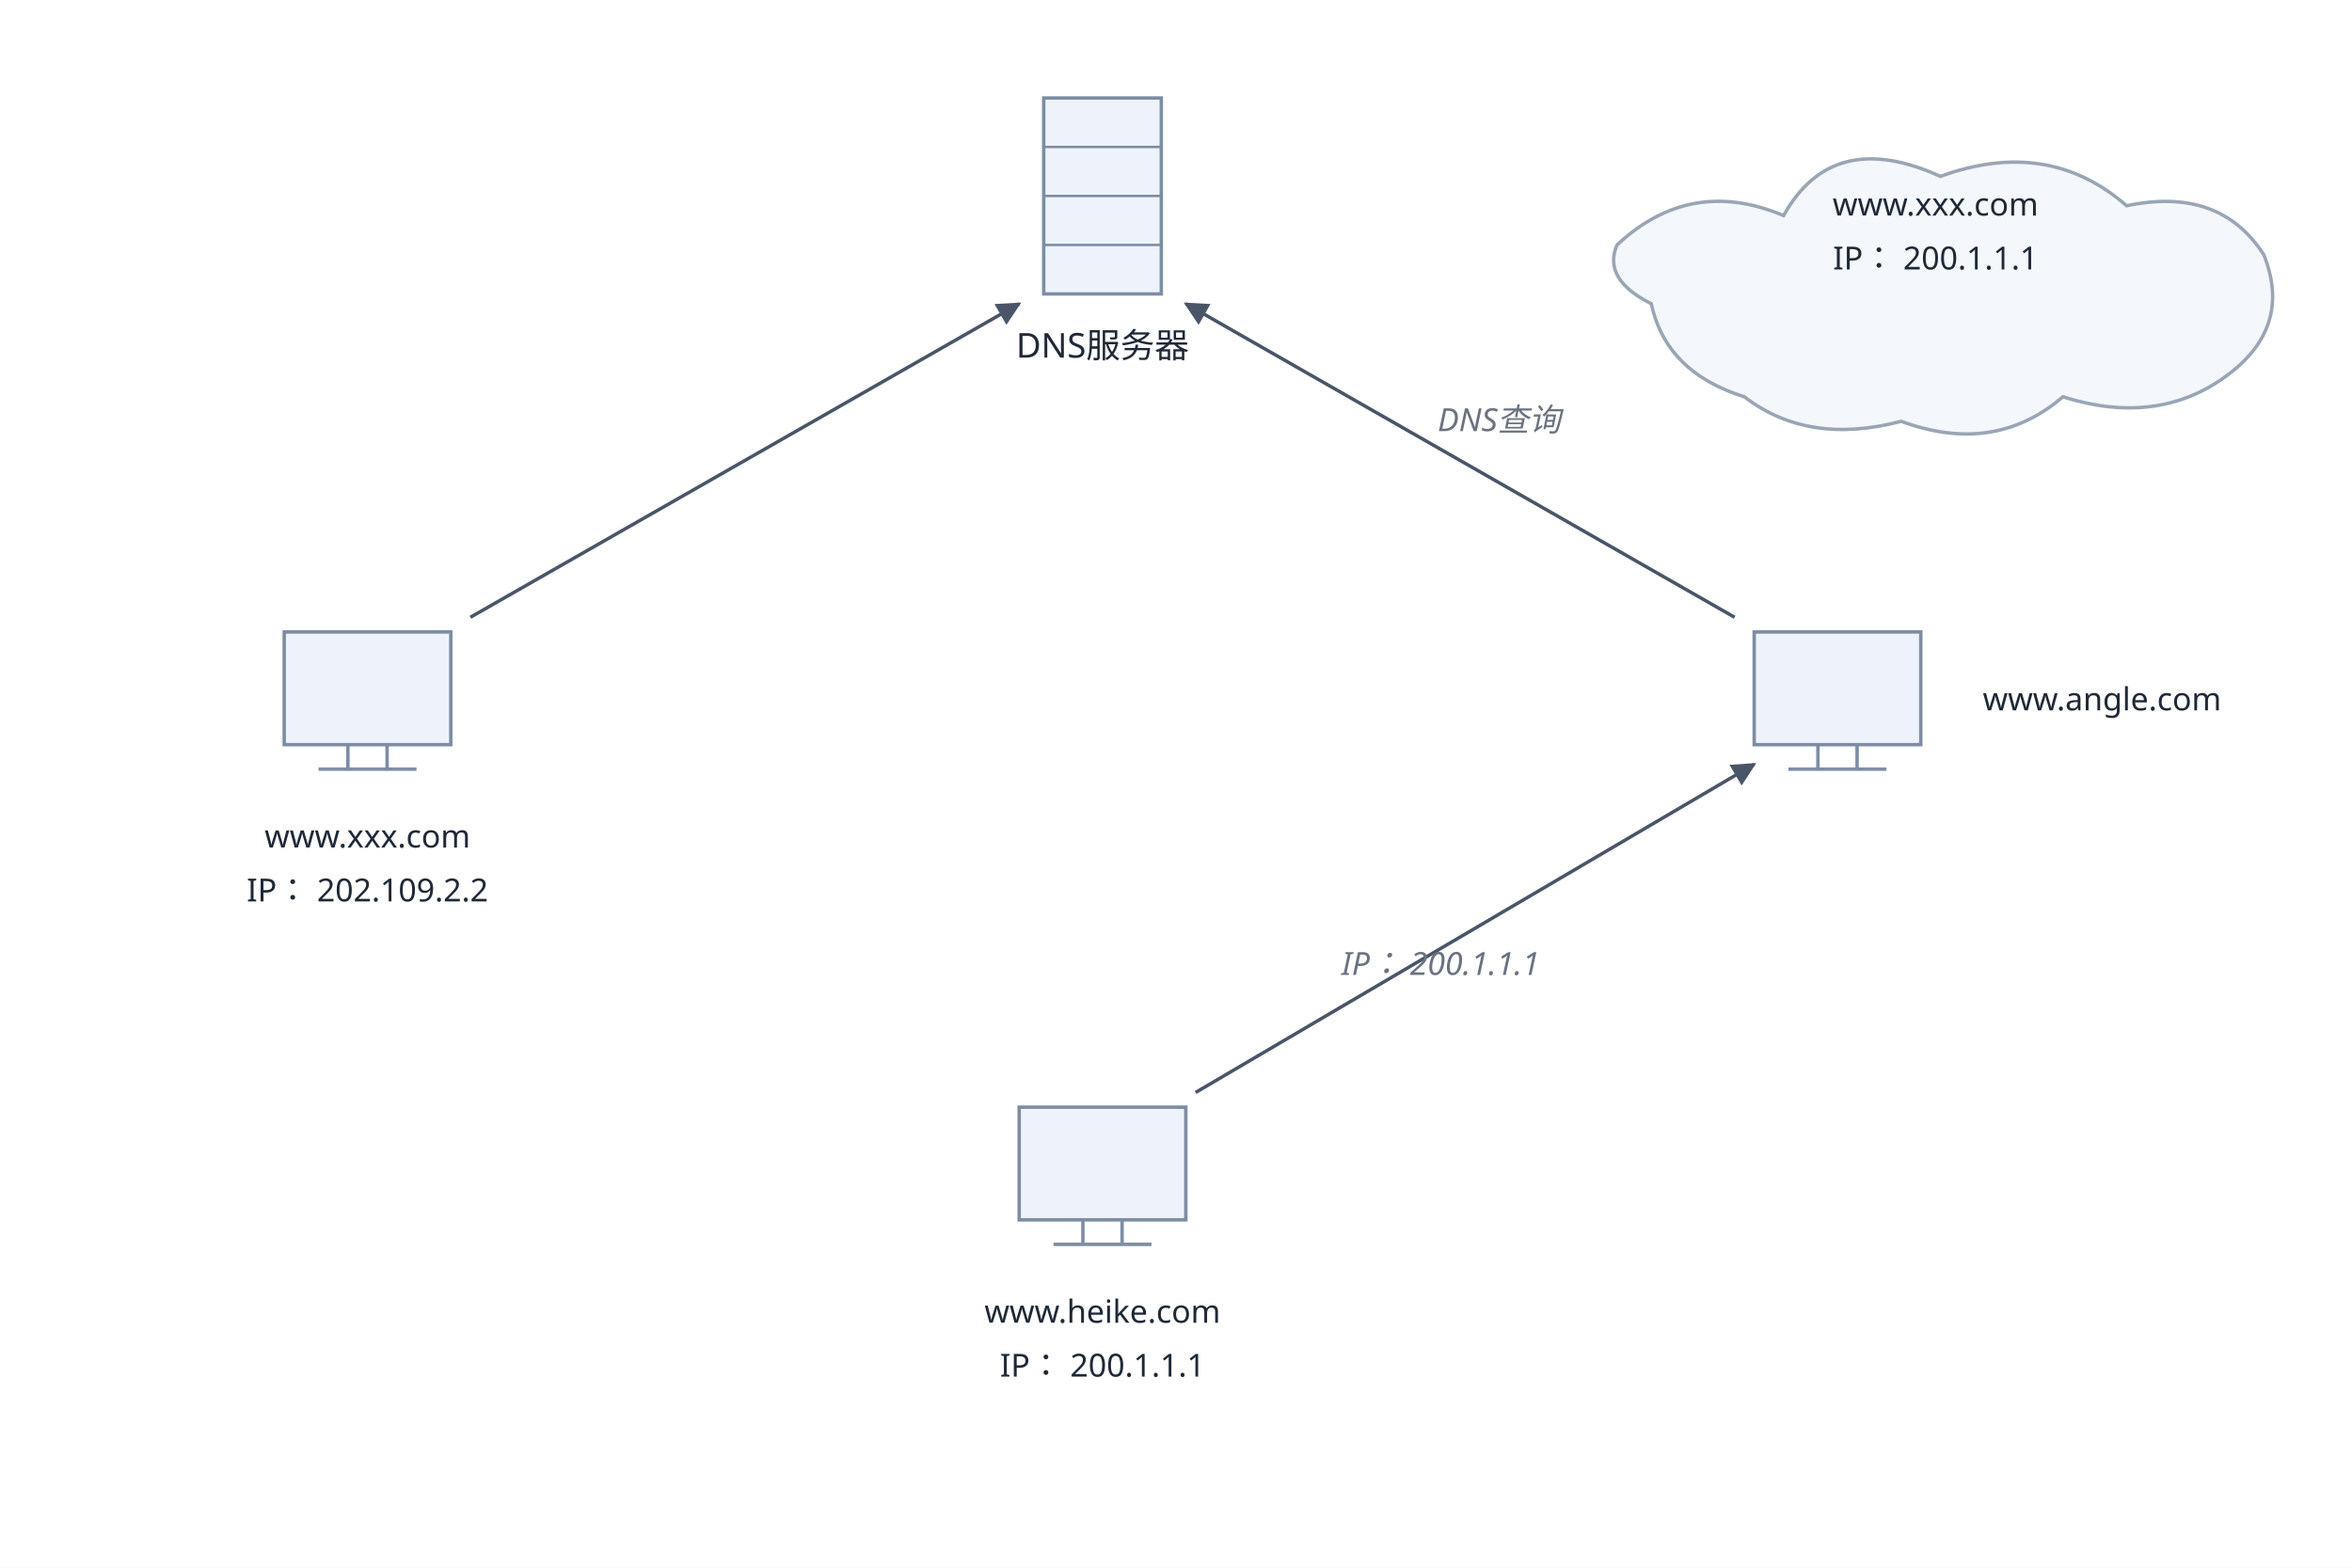
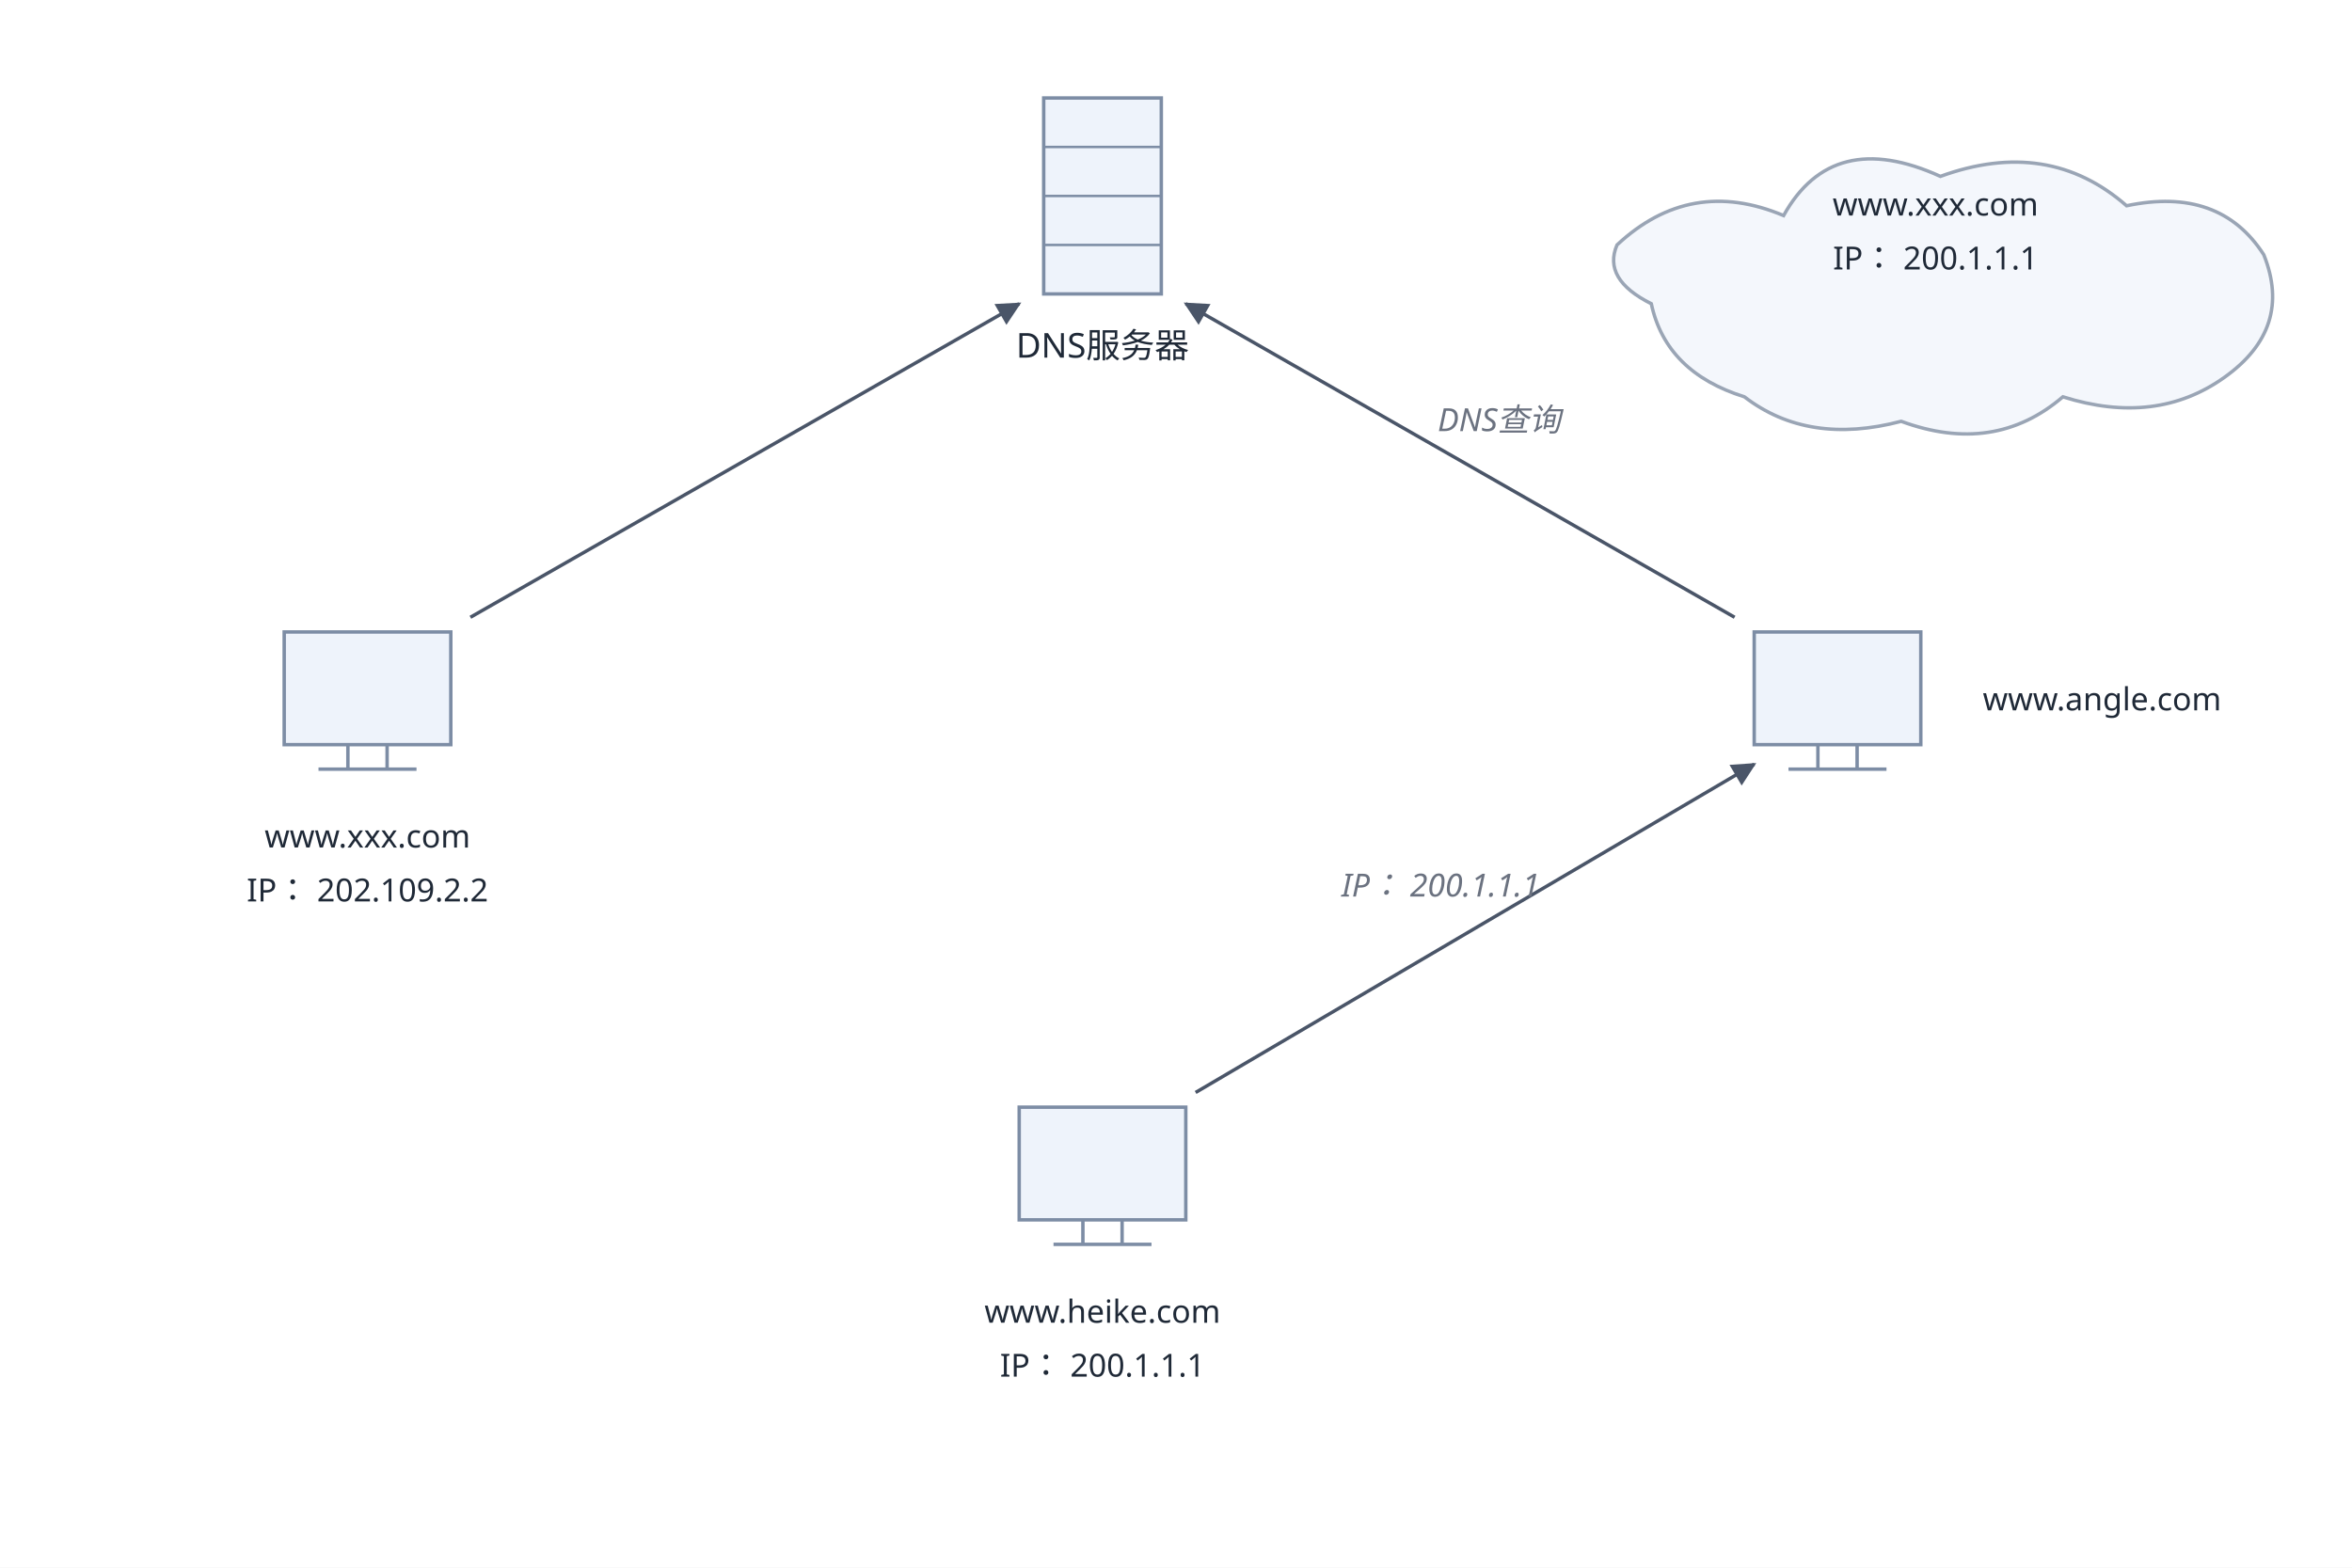
<svg xmlns="http://www.w3.org/2000/svg" width="960" height="640" viewBox="0 0 960 640" font-family="sans-serif">
  <rect width="960" height="640" fill="#ffffff" />
  <defs>
    <marker id="arr" viewBox="0 0 10 10" refX="9" refY="5" markerWidth="7" markerHeight="7" orient="auto">
      <path d="M 0 0 L 10 5 L 0 10 Z" fill="#4a5568" />
    </marker>
    <g id="pc">
      <rect x="-34" y="0" width="68" height="46" fill="#eef3fb" stroke="#7d8da5" stroke-width="1.4" />
      <line x1="-8" y1="46" x2="-8" y2="56" stroke="#7d8da5" stroke-width="1.4" />
      <line x1="8" y1="46" x2="8" y2="56" stroke="#7d8da5" stroke-width="1.4" />
      <line x1="-20" y1="56" x2="20" y2="56" stroke="#7d8da5" stroke-width="1.4" />
    </g>
    <g id="srv">
      <rect x="-24" y="0" width="48" height="80" fill="#eef3fb" stroke="#7d8da5" stroke-width="1.4" />
      <line x1="-24" y1="20" x2="24" y2="20" stroke="#7d8da5" stroke-width="1" />
      <line x1="-24" y1="40" x2="24" y2="40" stroke="#7d8da5" stroke-width="1" />
      <line x1="-24" y1="60" x2="24" y2="60" stroke="#7d8da5" stroke-width="1" />
    </g>
  </defs>
  <use href="#srv" x="450" y="40" />
  <text x="450" y="146" text-anchor="middle" font-size="14" fill="#1f2937">DNS服务器</text>
  <use href="#pc" x="150" y="258" />
  <text x="150" y="346" text-anchor="middle" font-size="13" fill="#1f2937">www.xxx.com</text>
  <text x="150" y="368" text-anchor="middle" font-size="13" fill="#1f2937">IP：  202.109.2.2</text>
  <use href="#pc" x="750" y="258" />
  <text x="858" y="290" text-anchor="middle" font-size="13" fill="#1f2937">www.angle.com</text>
  <path d="M20 90 Q50 62 88 78 Q108 42 152 62 Q196 46 228 74 Q266 66 284 94 Q296 124 268 144 Q240 164 202 152 Q174 176 136 162 Q98 172 72 152 Q40 142 34 114 Q14 104 20 90 Z" transform="translate(640,10)" fill="#f4f7fc" stroke="#9aa5b5" stroke-width="1.4" />
  <text x="790" y="88" text-anchor="middle" font-size="13" fill="#1f2937">www.xxx.com</text>
  <text x="790" y="110" text-anchor="middle" font-size="13" fill="#1f2937">IP：  200.1.1.1</text>
  <use href="#pc" x="450" y="452" />
  <text x="450" y="540" text-anchor="middle" font-size="13" fill="#1f2937">www.heike.com</text>
  <text x="450" y="562" text-anchor="middle" font-size="13" fill="#1f2937">IP：  200.1.1.1</text>
  <line x1="192" y1="252" x2="416" y2="124" stroke="#4a5568" stroke-width="1.4" marker-end="url(#arr)" />
  <line x1="708" y1="252" x2="484" y2="124" stroke="#4a5568" stroke-width="1.4" marker-end="url(#arr)" />
  <text x="612" y="176" text-anchor="middle" font-size="13" font-style="italic" fill="#6b7280">DNS查询</text>
  <line x1="488" y1="446" x2="716" y2="312" stroke="#4a5568" stroke-width="1.4" marker-end="url(#arr)" />
-   <text x="588" y="398" text-anchor="middle" font-size="13" font-style="italic" fill="#6b7280">IP： 200.1.1.1</text>
+   <text x="588" y="366" text-anchor="middle" font-size="13" font-style="italic" fill="#6b7280">IP： 200.1.1.1</text>
</svg>
